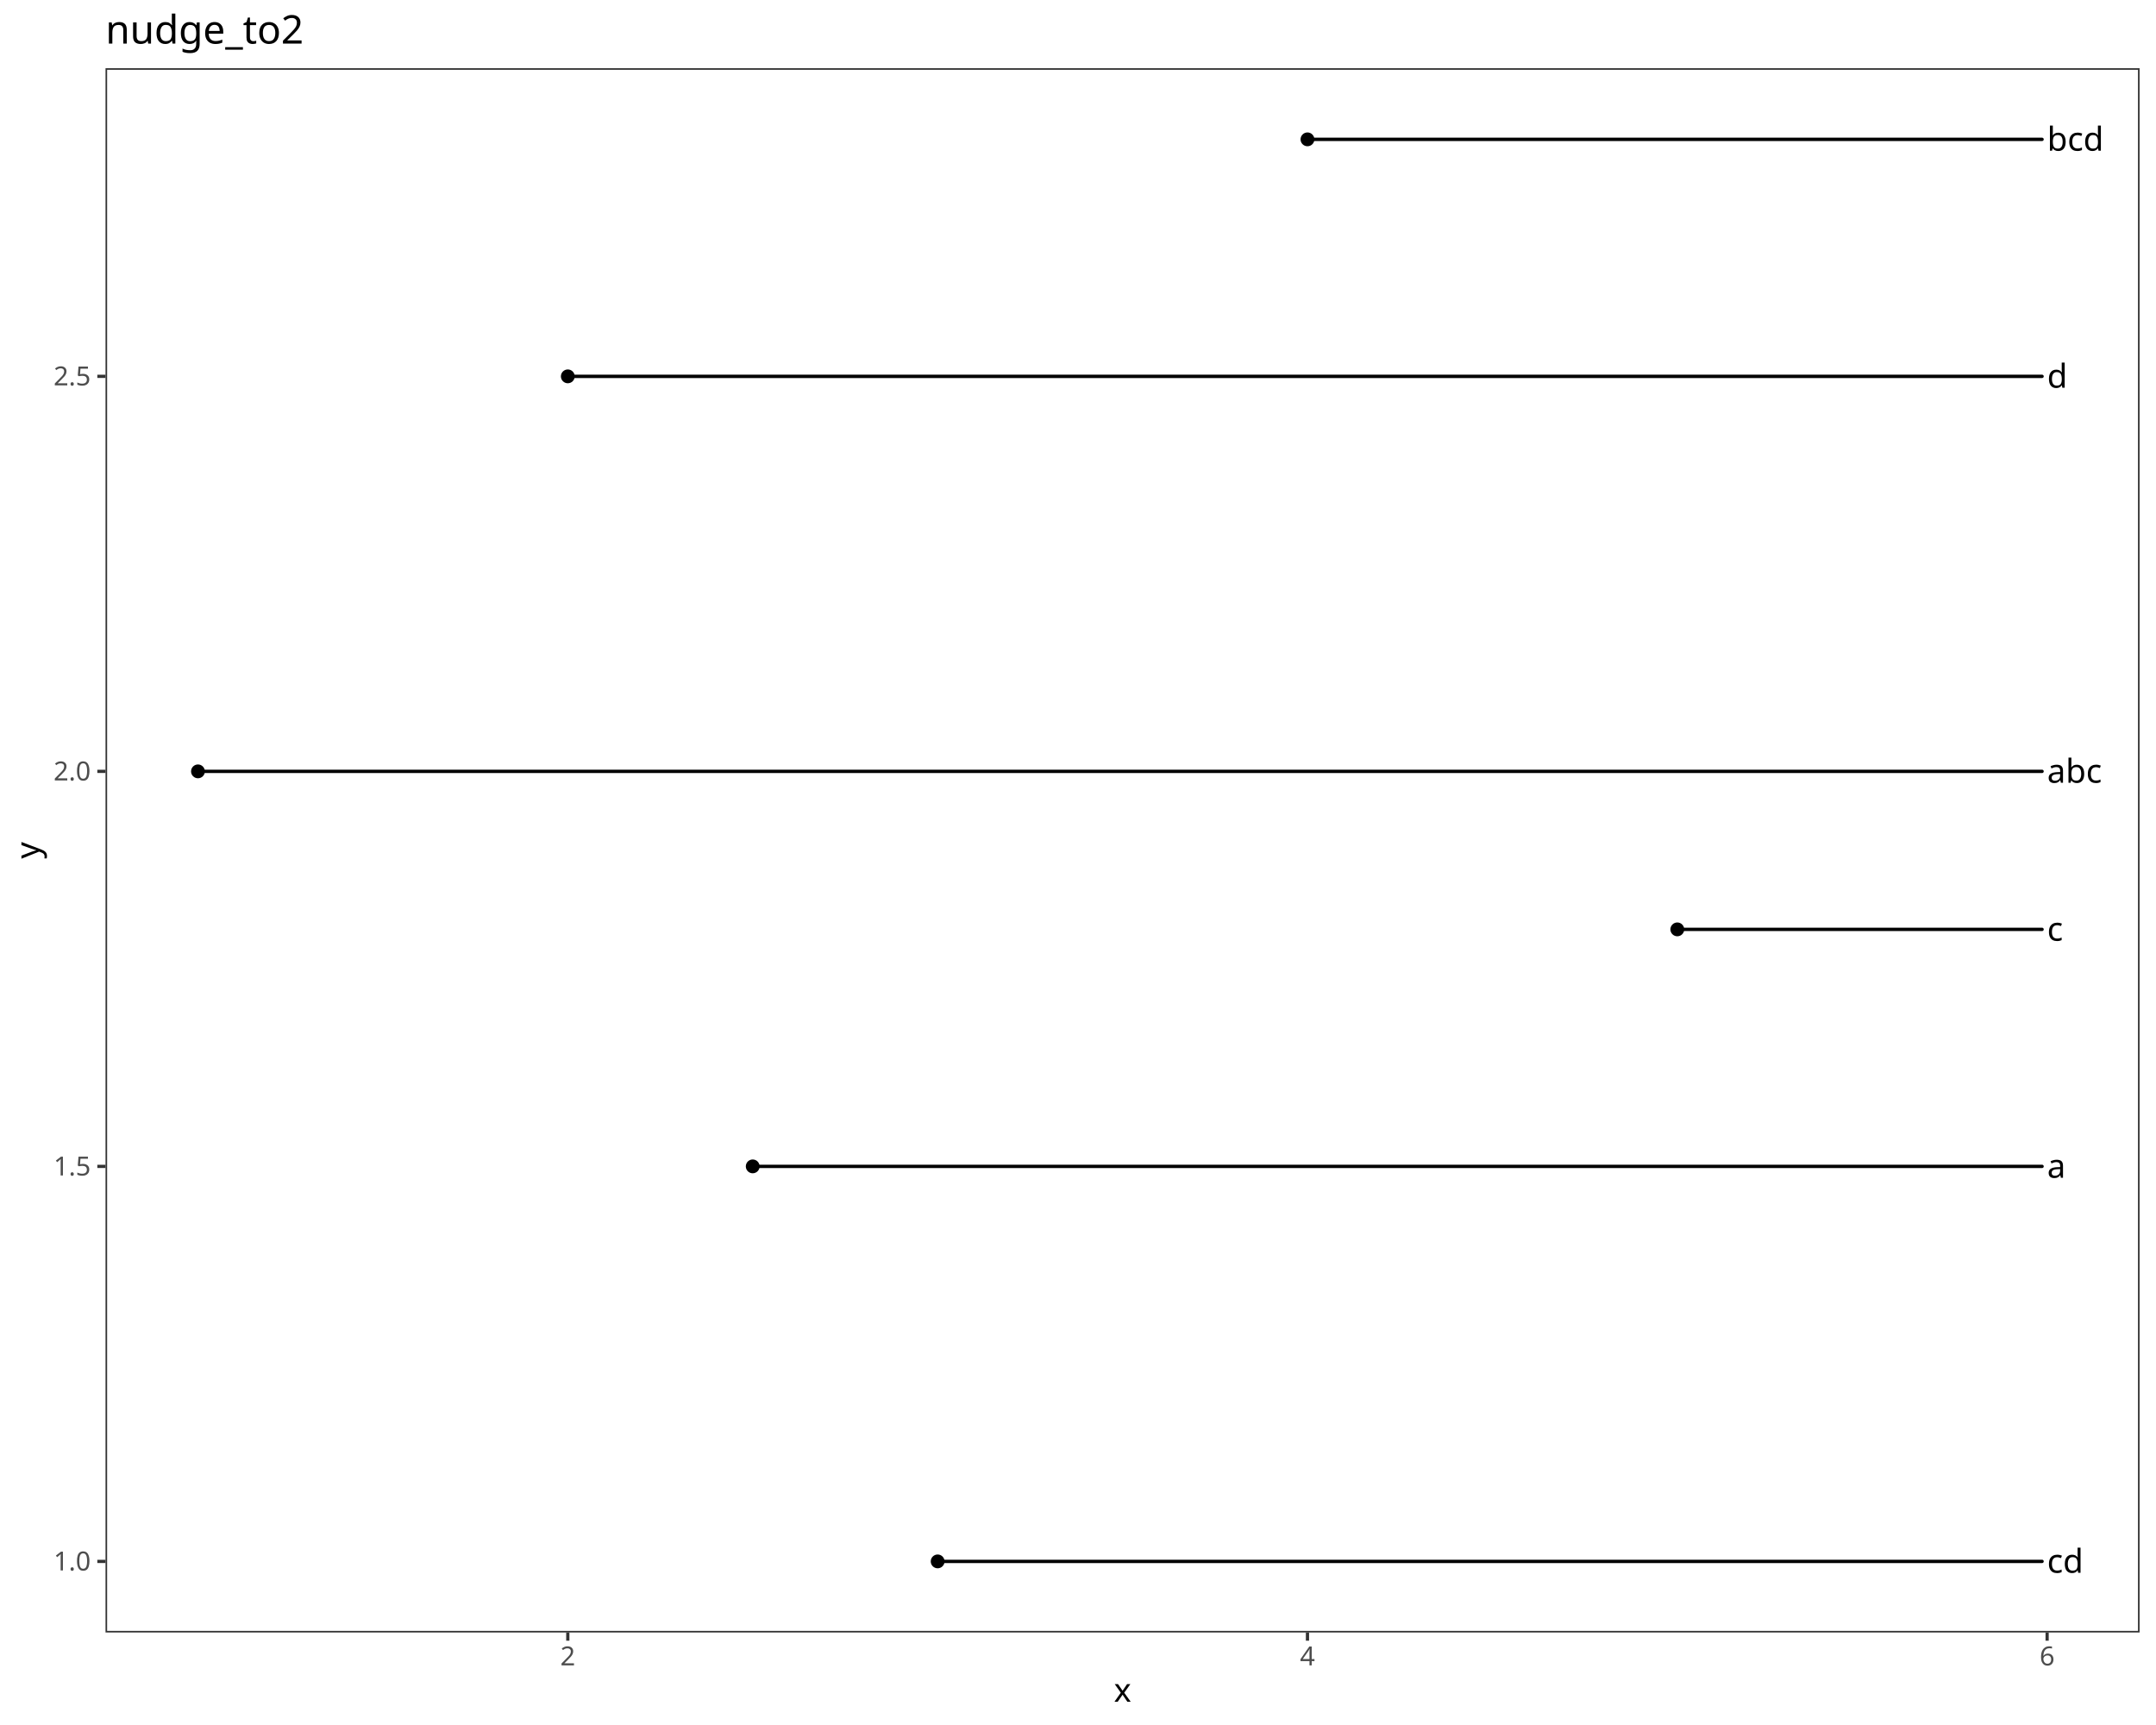
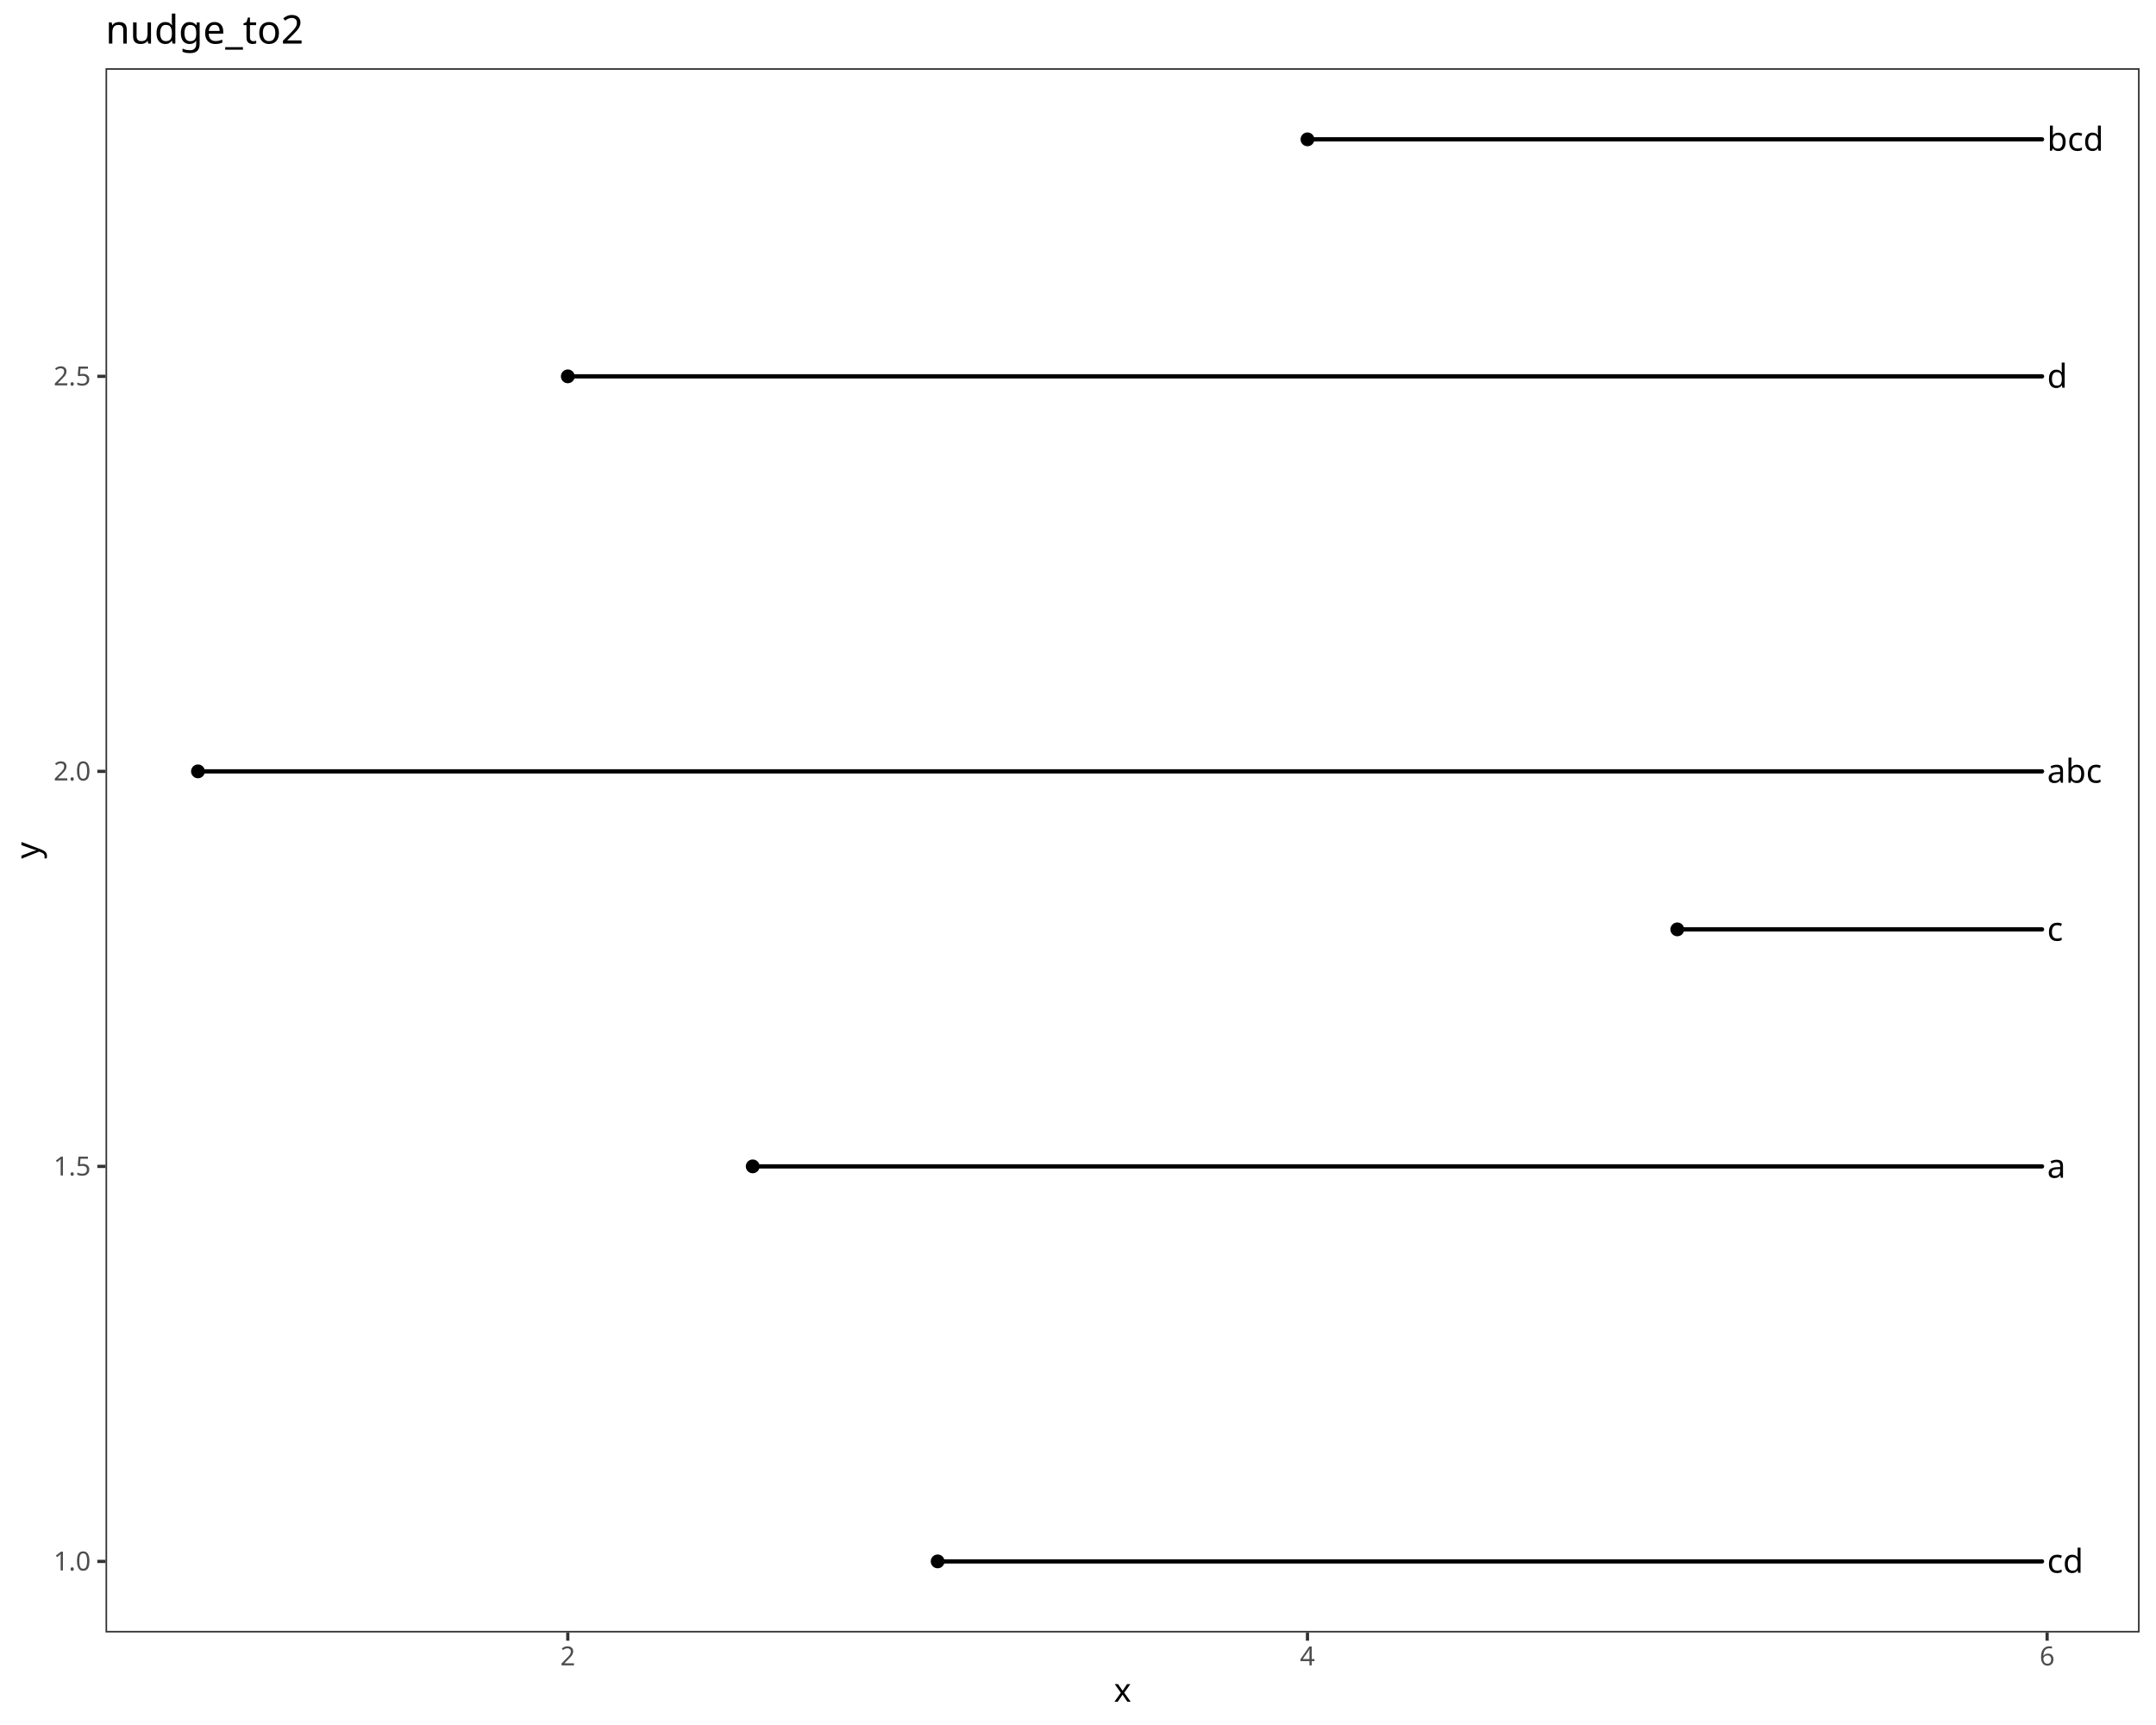
<svg xmlns="http://www.w3.org/2000/svg" class="svglite" data-engine-version="2.0" width="720.00pt" height="576.00pt" viewBox="0 0 720.00 576.00">
  <defs>
    <style type="text/css">
    .svglite line, .svglite polyline, .svglite polygon, .svglite path, .svglite rect, .svglite circle {
      fill: none;
      stroke: #000000;
      stroke-linecap: round;
      stroke-linejoin: round;
      stroke-miterlimit: 10.00;
    }
  </style>
  </defs>
  <rect width="100%" height="100%" style="stroke: none; fill: #FFFFFF;" />
  <defs>
    <clipPath id="cpMC4wMHw3MjAuMDB8MC4wMHw1NzYuMDA=">
      <rect x="0.00" y="0.00" width="720.00" height="576.00" />
    </clipPath>
  </defs>
  <g clip-path="url(#cpMC4wMHw3MjAuMDB8MC4wMHw1NzYuMDA=)">
    <rect x="0.00" y="0.00" width="720.00" height="576.00" style="stroke-width: 1.07; stroke: #FFFFFF; fill: #FFFFFF;" />
  </g>
  <defs>
    <clipPath id="cpMzUuMjR8NzE0LjUyfDIyLjc4fDU0NS4xMQ==">
      <rect x="35.24" y="22.78" width="679.28" height="522.33" />
    </clipPath>
  </defs>
  <g clip-path="url(#cpMzUuMjR8NzE0LjUyfDIyLjc4fDU0NS4xMQ==)">
    <rect x="35.24" y="22.78" width="679.28" height="522.33" style="stroke-width: 1.07; stroke: none; fill: #FFFFFF;" />
    <circle cx="66.11" cy="257.57" r="1.95" style="stroke-width: 0.71; fill: #000000;" />
    <circle cx="313.13" cy="521.37" r="1.95" style="stroke-width: 0.71; fill: #000000;" />
    <circle cx="189.62" cy="125.67" r="1.95" style="stroke-width: 0.71; fill: #000000;" />
    <circle cx="560.14" cy="310.33" r="1.95" style="stroke-width: 0.71; fill: #000000;" />
    <circle cx="436.63" cy="46.53" r="1.95" style="stroke-width: 0.71; fill: #000000;" />
    <circle cx="251.37" cy="389.47" r="1.95" style="stroke-width: 0.71; fill: #000000;" />
-     <line x1="681.95" y1="257.57" x2="66.11" y2="257.57" style="stroke-width: 1.12;" />
+     <line x1="681.95" y1="257.57" x2="66.11" y2="257.57" style="stroke-width: 1.42;" />
    <text x="683.64" y="261.37" style="font-size: 11.04px; font-family: sans;" textLength="17.80px" lengthAdjust="spacingAndGlyphs">abc</text>
-     <line x1="681.95" y1="521.37" x2="313.13" y2="521.37" style="stroke-width: 1.12;" />
+     <line x1="681.95" y1="521.37" x2="313.13" y2="521.37" style="stroke-width: 1.42;" />
    <text x="683.64" y="525.17" style="font-size: 11.04px; font-family: sans;" textLength="11.66px" lengthAdjust="spacingAndGlyphs">cd</text>
-     <line x1="681.95" y1="125.67" x2="189.62" y2="125.67" style="stroke-width: 1.12;" />
+     <line x1="681.95" y1="125.67" x2="189.62" y2="125.67" style="stroke-width: 1.42;" />
    <text x="683.64" y="129.47" style="font-size: 11.04px; font-family: sans;" textLength="6.14px" lengthAdjust="spacingAndGlyphs">d</text>
-     <line x1="681.95" y1="310.33" x2="560.14" y2="310.33" style="stroke-width: 1.12;" />
+     <line x1="681.95" y1="310.33" x2="560.14" y2="310.33" style="stroke-width: 1.42;" />
    <text x="683.64" y="314.13" style="font-size: 11.04px; font-family: sans;" textLength="5.52px" lengthAdjust="spacingAndGlyphs">c</text>
-     <line x1="681.95" y1="46.53" x2="436.63" y2="46.53" style="stroke-width: 1.12;" />
+     <line x1="681.95" y1="46.53" x2="436.63" y2="46.53" style="stroke-width: 1.42;" />
    <text x="683.64" y="50.32" style="font-size: 11.04px; font-family: sans;" textLength="17.80px" lengthAdjust="spacingAndGlyphs">bcd</text>
-     <line x1="681.95" y1="389.47" x2="251.37" y2="389.47" style="stroke-width: 1.12;" />
+     <line x1="681.95" y1="389.47" x2="251.37" y2="389.47" style="stroke-width: 1.42;" />
    <text x="683.64" y="393.27" style="font-size: 11.04px; font-family: sans;" textLength="6.14px" lengthAdjust="spacingAndGlyphs">a</text>
    <rect x="35.24" y="22.78" width="679.28" height="522.33" style="stroke-width: 1.07; stroke: #333333;" />
  </g>
  <g clip-path="url(#cpMC4wMHw3MjAuMDB8MC4wMHw1NzYuMDA=)">
    <text x="30.31" y="524.40" text-anchor="end" style="font-size: 8.80px; fill: #4D4D4D; font-family: sans;" textLength="12.23px" lengthAdjust="spacingAndGlyphs">1.0</text>
    <text x="30.31" y="392.50" text-anchor="end" style="font-size: 8.80px; fill: #4D4D4D; font-family: sans;" textLength="12.23px" lengthAdjust="spacingAndGlyphs">1.5</text>
    <text x="30.31" y="260.60" text-anchor="end" style="font-size: 8.80px; fill: #4D4D4D; font-family: sans;" textLength="12.23px" lengthAdjust="spacingAndGlyphs">2.0</text>
    <text x="30.31" y="128.69" text-anchor="end" style="font-size: 8.80px; fill: #4D4D4D; font-family: sans;" textLength="12.23px" lengthAdjust="spacingAndGlyphs">2.5</text>
    <polyline points="32.50,521.37 35.24,521.37 " style="stroke-width: 1.07; stroke: #333333; stroke-linecap: butt;" />
    <polyline points="32.50,389.47 35.24,389.47 " style="stroke-width: 1.07; stroke: #333333; stroke-linecap: butt;" />
    <polyline points="32.50,257.57 35.24,257.57 " style="stroke-width: 1.07; stroke: #333333; stroke-linecap: butt;" />
    <polyline points="32.50,125.67 35.24,125.67 " style="stroke-width: 1.07; stroke: #333333; stroke-linecap: butt;" />
    <polyline points="189.62,547.85 189.62,545.11 " style="stroke-width: 1.07; stroke: #333333; stroke-linecap: butt;" />
    <polyline points="436.63,547.85 436.63,545.11 " style="stroke-width: 1.07; stroke: #333333; stroke-linecap: butt;" />
    <polyline points="683.64,547.85 683.64,545.11 " style="stroke-width: 1.07; stroke: #333333; stroke-linecap: butt;" />
    <text x="189.62" y="556.10" text-anchor="middle" style="font-size: 8.80px; fill: #4D4D4D; font-family: sans;" textLength="4.89px" lengthAdjust="spacingAndGlyphs">2</text>
    <text x="436.63" y="556.10" text-anchor="middle" style="font-size: 8.80px; fill: #4D4D4D; font-family: sans;" textLength="4.89px" lengthAdjust="spacingAndGlyphs">4</text>
    <text x="683.64" y="556.10" text-anchor="middle" style="font-size: 8.80px; fill: #4D4D4D; font-family: sans;" textLength="4.89px" lengthAdjust="spacingAndGlyphs">6</text>
    <text x="374.88" y="568.24" text-anchor="middle" style="font-size: 11.00px; font-family: sans;" textLength="5.50px" lengthAdjust="spacingAndGlyphs">x</text>
    <text transform="translate(13.05,283.95) rotate(-90)" text-anchor="middle" style="font-size: 11.00px; font-family: sans;" textLength="5.50px" lengthAdjust="spacingAndGlyphs">y</text>
    <text x="35.24" y="14.56" style="font-size: 13.20px; font-family: sans;" textLength="62.40px" lengthAdjust="spacingAndGlyphs">nudge_to2</text>
  </g>
</svg>
